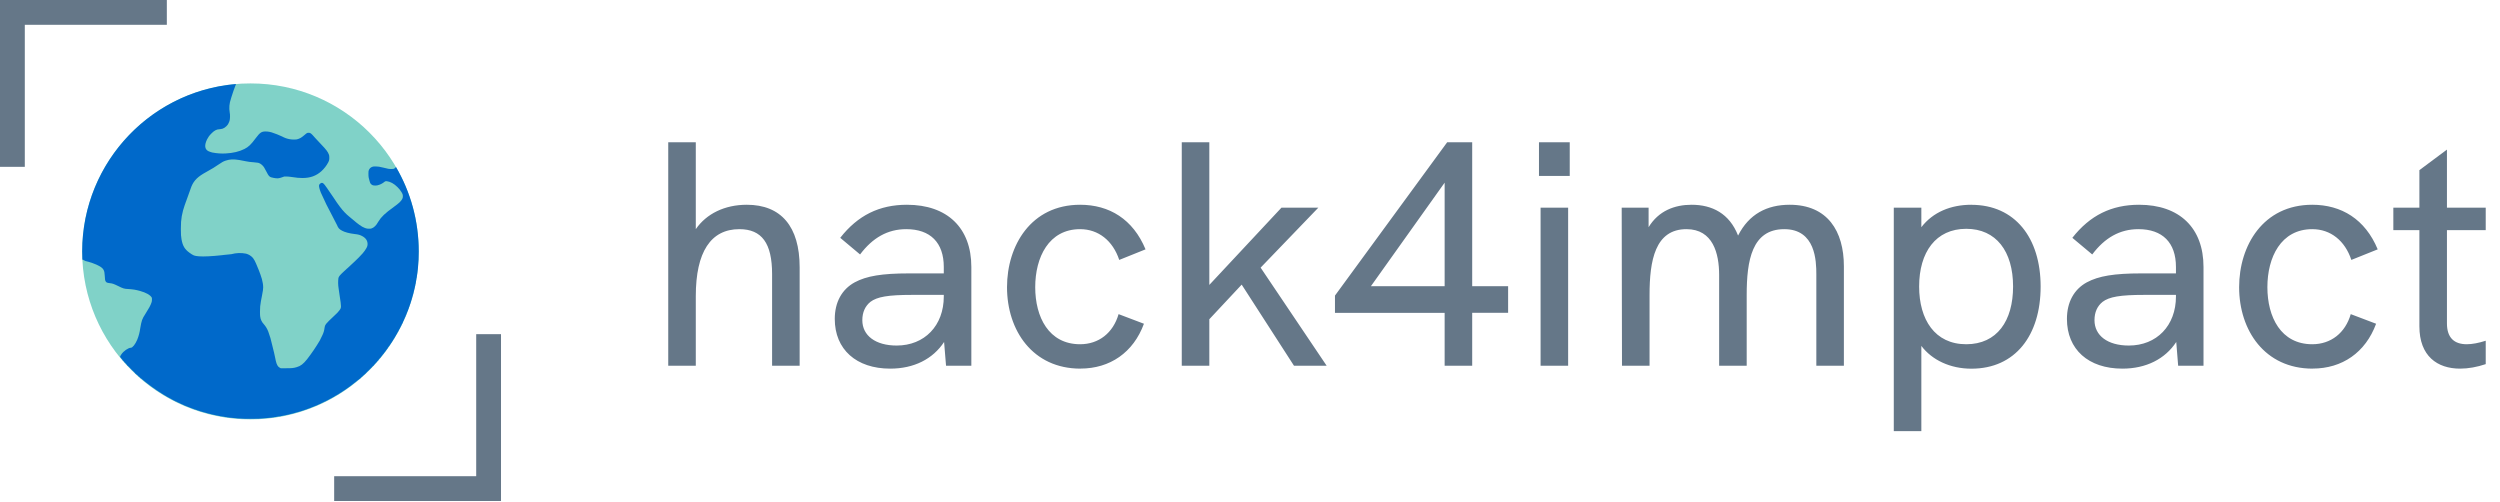
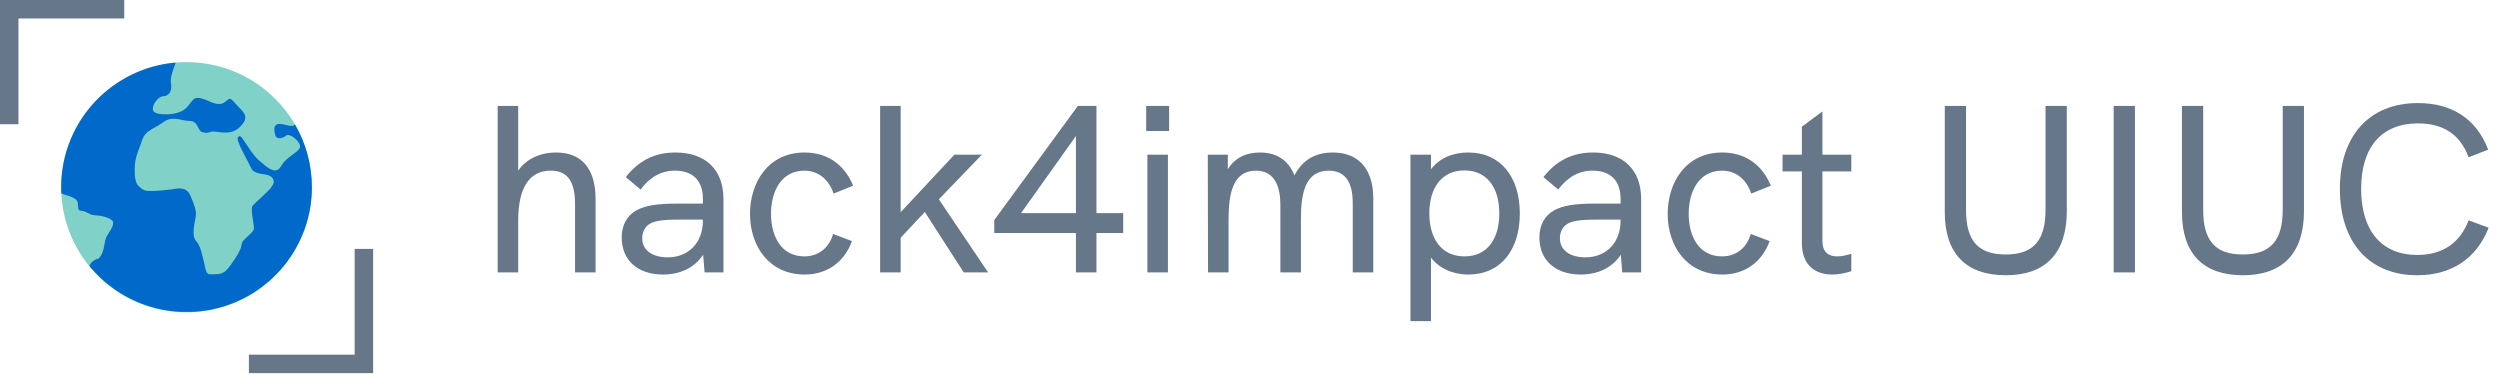
- <svg xmlns="http://www.w3.org/2000/svg" fill="none" viewBox="0 0 499 100">
-   <defs />
-   <path fill="#657788" d="M0 16.65V33.3h4.95V4.95H33.3V0H0v16.65zM100 83.35V66.7h-4.95v28.35H66.7V100H100V83.35z" />
-   <path fill="#80D2C8" d="M83.58 50.18a33.56 33.56 0 01-33.6 33.53A33.56 33.56 0 0116.4 50.18a33.56 33.56 0 0133.59-33.53 33.56 33.56 0 0133.59 33.53z" />
-   <path fill="#0069CA" fill-rule="evenodd" d="M47.1 16.77a33.56 33.56 0 00-30.65 35.1c.02-.04.05-.06.07-.06l.24.14c.11.07.26.14.32.16.17.02.91.24 1.25.35 1.36.48 2.11.93 2.35 1.42.14.29.19.5.22 1.06.05.89.07 1.03.2 1.24.14.22.3.28.84.34.5.05.78.15 1.62.56.98.49 1.23.57 1.9.6 1.06.06 1.66.16 2.48.39 1.22.34 2.04.8 2.35 1.32.03.05.04.17.04.4 0 .29-.02.37-.1.62-.2.57-.48 1.1-1.22 2.26-.66 1.02-.75 1.3-1.02 2.86a9.13 9.13 0 01-.6 2.28c-.38.9-.93 1.6-1.27 1.6-.5 0-1.47.67-1.9 1.32-.22.32-.27.45-.23.53l.06.08c.02 0 .03.01.03.03 0 .02.03.06.07.1l.15.18.15.18c.04.04.06.1.05.12 0 .02 0 .03.02.02.04-.02.34.3.32.35 0 .03.01.04.04.02.04-.01.05 0 .03.04-.01.03 0 .04.01.03.02-.01.05 0 .08.03s.04.05.03.05c0 0 .08.1.19.2.11.13.2.24.19.26-.01.03 0 .03.01.02.02-.01.17.12.35.3l.34.36.27.27.12.11.23.22c.18.18.31.33.3.35-.01.01 0 .02.02.01.02 0 .13.08.25.2a1.37 1.37 0 00.26.2c.03.04.04.07.03.09-.01.02 0 .02.03 0 .04 0 .05 0 .04.04-.02.03 0 .04.02.04.05-.02.37.28.35.32-.01.02 0 .03.02.02.02-.01.08.01.12.05a36.5 36.5 0 004.52 3.26l.15.07c.02 0 .04.02.04.03 0 .02.02.04.04.04.03 0 .05 0 .05.02l.14.09c.08.03.14.07.14.08 0 .01.02.02.05.02.02 0 .04.02.04.04 0 .01.03.03.05.03.03 0 .05 0 .05.03 0 .01.02.03.05.03.05 0 .24.1.25.13 0 .02.03.02.06.02.02 0 .04.01.04.03 0 .02.23.13.28.13.02 0 .03.01.03.03 0 .02.03.03.05.03.03 0 .05.02.05.03 0 .02.03.04.06.04s.06 0 .06.03c0 .01.02.03.05.03.02 0 .05.01.05.03 0 .01.02.03.04.03.06 0 .37.16.39.2 0 0 .03.02.07.02.03 0 .06.01.06.03 0 .02.01.03.02.02.02-.01.07.01.13.05.05.03.12.05.14.05.03 0 .05.02.05.04 0 .01.03.03.07.03.04 0 .06 0 .05.02-.03.02.13.09.28.12.04.01.07.03.07.05 0 .01.03.03.06.03.04 0 .06 0 .06.03 0 .01.03.03.07.03.03 0 .06.01.06.03 0 .01.02.03.05.03.02 0 .11.03.2.08l.2.08c.03 0 .04 0 .03.03-.01.02.02.03.06.03.04 0 .08.01.08.03 0 .02.02.03.05.03.05 0 .2.06.33.13l.1.03c.03 0 .05 0 .05.03 0 .01.04.03.08.03.05 0 .08.01.06.03 0 .02.02.03.06.03.04 0 .1.02.16.05.05.02.11.05.14.05.04 0 .06 0 .06.03 0 .01.04.03.09.03.04 0 .07.01.05.03 0 .02.02.03.06.03.05 0 .08.01.08.03 0 .01.06.03.13.04a.75.75 0 01.25.09l.06.03.13.03c.03 0 .05.01.04.03 0 .02.02.03.08.03.05 0 .1.01.1.03 0 .01.06.04.14.05.07 0 .14.03.15.05.01.01.05.03.1.03.04 0 .07 0 .07.03 0 .01.05.03.1.03s.09.01.09.03c0 .02.04.03.1.03.05 0 .09.01.09.03 0 .02.07.04.15.05.09.01.16.03.16.05 0 .01.04.03.1.03.05 0 .09.01.09.03 0 .01.05.03.1.03.07 0 .11.01.1.03-.01.02.02.03.08.03s.16.02.23.05l.2.05c.03 0 .07 0 .07.03 0 .01.05.03.1.03.06 0 .11.01.11.03 0 .01.05.03.12.03.06 0 .1.01.09.03 0 .01.07.04.18.05.12 0 .21.03.22.05.01.01.07.03.13.03s.11 0 .12.03c.01.01.07.03.13.03s.1.01.1.03c0 .02.06.03.13.03s.13.01.13.03c0 .01.1.04.24.05.14.01.25.03.25.05 0 .01.07.03.14.03.08 0 .15.01.15.03 0 .01.06.03.14.03.07 0 .14.01.14.03 0 .02.07.03.15.03.09 0 .15.01.15.03-.01.02.12.04.3.05.18.01.34.03.35.05.01.02.08.03.17.03.09 0 .15.01.15.03 0 .02.1.03.2.03.12 0 .21.01.21.03 0 .02.09.03.2.03.12 0 .2.02.2.03 0 .02.22.04.49.05.26.01.5.03.5.05.01.02.16.03.33.03.18 0 .3.01.3.03 0 .02.18.03.45.03a20.78 20.78 0 002.24.06 20.77 20.77 0 003-.12c.16 0 .3-.01.32-.03 0-.02.24-.04.5-.05.27-.01.48-.03.48-.05 0-.01.1-.03.2-.03.12 0 .21-.01.21-.03 0-.02.09-.03.2-.03.12 0 .2-.01.2-.03 0-.02.07-.03.16-.03s.16-.01.17-.03c0-.02.17-.04.35-.05.18-.01.31-.03.3-.05 0-.02.06-.03.15-.03.08 0 .15-.01.15-.03 0-.02.07-.03.14-.03.08 0 .14-.02.14-.03 0-.02.07-.03.15-.03.07 0 .14-.02.14-.03 0-.02.1-.04.25-.05.13-.01.24-.04.24-.05 0-.02.07-.03.15-.03.08 0 .13-.01.12-.03-.01-.02.02-.03.09-.03.06 0 .12-.02.13-.03 0-.02.06-.03.12-.03s.12-.02.13-.03c0-.02.1-.04.22-.05.1-.01.19-.04.18-.05 0-.02.03-.03.1-.03.06 0 .1-.02.1-.03 0-.02.06-.03.12-.03.05 0 .1-.02.1-.03 0-.02.04-.03.08-.03l.19-.05a.96.96 0 01.23-.05c.06 0 .1-.01.08-.03-.01-.02.03-.03.1-.03.05 0 .1-.02.1-.03 0-.02.05-.03.1-.03s.1-.02.1-.03c0-.02.11-.05.28-.08l.04-.02c.01-.02.06-.03.1-.03.04 0 .07-.01.07-.03 0-.02.04-.03.1-.03.05 0 .09-.02.09-.03 0-.02.03-.03.07-.03.05 0 .09-.02.1-.03 0-.02.08-.04.15-.05.08-.01.15-.04.15-.05 0-.02.04-.03.1-.03.05 0 .08-.01.07-.03-.02-.02.02-.03.07-.03s.1-.02.1-.03c0-.02.03-.03.06-.03s.07-.02.08-.03c0-.02.08-.04.15-.06.08 0 .15-.03.15-.04 0-.02.03-.03.08-.03.04 0 .07-.01.06-.03-.02-.02.01-.03.05-.03.05 0 .09-.02.09-.03 0-.02.02-.03.06-.03.03 0 .1-.03.14-.05a.45.45 0 01.16-.05c.04 0 .07-.01.06-.03-.02-.02.01-.03.06-.03.04 0 .08-.02.08-.03 0-.02.02-.03.04-.03l.1-.03c.13-.07.3-.13.34-.13.03 0 .05-.01.05-.03 0-.02.03-.03.07-.03.04 0 .08-.01.09-.03.02-.03.36-.19.43-.19.03 0 .06-.02.06-.03 0-.02.03-.03.07-.03.03 0 .05-.01.04-.03 0-.02.01-.03.05-.03.03 0 .06-.02.06-.03 0-.02.03-.04.07-.05.15-.03.3-.1.28-.12 0-.01.01-.02.05-.02s.07-.02.07-.03c0-.02.02-.04.05-.04.02 0 .09-.02.14-.05.06-.04.11-.06.13-.05 0 0 .02 0 .02-.02s.03-.03.06-.03c.04 0 .07-.01.07-.03.02-.03.33-.19.39-.19.02 0 .04-.02.04-.03 0-.02.03-.03.05-.03.03 0 .05-.02.05-.03 0-.02.03-.03.06-.03s.06-.02.06-.04c0-.01.02-.03.05-.03.02 0 .05 0 .05-.02s.04-.04.09-.05l.1-.05c.02-.02.05-.03.09-.03.03 0 .05-.02.04-.03 0-.02 0-.04.03-.04s.05 0 .05-.02c0-.01.07-.05.16-.08l.15-.09c0-.01.03-.02.07-.02.03 0 .05-.02.04-.03 0-.02 0-.04.03-.04s.05 0 .05-.02c0-.01.06-.05.14-.08.08-.04.14-.08.14-.1l.05-.01c.02 0 .04-.02.04-.04 0-.01.03-.03.07-.03.03 0 .06 0 .06-.02 0-.03.18-.13.23-.13.02 0 .06-.03.08-.06.03-.04.06-.07.08-.07.03 0 .05-.01.05-.03 0-.02.11-.07.16-.06l.02-.03c0-.02.02-.03.04-.03s.06-.03.08-.06c.03-.03.11-.08.18-.11a.73.73 0 00.17-.12c.03-.03.07-.06.1-.06.01 0 .03 0 .03-.02 0-.01.05-.05.12-.08.07-.04.12-.07.12-.09l.04-.02.1-.06a.98.98 0 01.17-.12.79.79 0 00.17-.11l.07-.06c.02 0 .05-.03.08-.06.02-.03.05-.05.07-.04.01 0 .02 0 .02-.02s.02-.03.05-.03c.02 0 .05-.02.05-.03 0-.02.02-.04.05-.04.02 0 .03-.01.02-.03 0-.02 0-.03.03-.03.02 0 .07-.03.1-.06.04-.03.08-.05.09-.04 0 .01.02 0 .02-.02s.01-.03.03-.03c.02 0 .07-.05.13-.1.05-.05.1-.1.12-.1l.1-.07a.37.37 0 01.1-.08l.1-.08a.32.32 0 01.1-.07l.12-.1.12-.1c.02 0 .1-.05.16-.12a.92.92 0 01.16-.12.8.8 0 00.16-.13.9.9 0 01.14-.12l.1-.07a3.56 3.56 0 01.47-.35c.02 0 .03 0 .02-.02-.02-.03.3-.33.35-.32.02 0 .03-.02.02-.04-.01-.04 0-.05.04-.03.03.01.04 0 .03-.01-.02-.04.06-.13.1-.1l.01-.02c0-.02.02-.04.03-.04.02 0 .1-.06.17-.14.07-.08.14-.14.16-.13.03.01.04 0 .02-.03-.01-.04 0-.05.04-.03.03.01.04 0 .03-.03-.02-.04-.01-.05.03-.03.03 0 .05 0 .03-.02-.01-.02.34-.4.59-.6a.74.74 0 00.09-.1c.03-.05.05-.06.06-.03.02.02.03.01.03-.04 0-.04.01-.06.02-.05.02 0 .05-.02.08-.05.08-.12.2-.24.22-.22.01 0 .02 0 .02-.02 0-.06.34-.39.37-.37.03.02.03 0 .02-.03-.02-.04-.01-.05.03-.03.03 0 .04 0 .03-.03-.02-.04 0-.05.03-.04.03.02.04.01.03-.02 0-.02.02-.07.07-.1.04-.04.08-.08.08-.1 0-.02.01-.03.03-.02.02.01.03 0 .03-.02s.03-.06.07-.1l.04-.05c-.01 0 0-.02.03-.05.03-.03.06-.04.08-.03.02.01.02 0 0-.03 0-.05 0-.05.04-.04.04.02.05.01.04-.01-.02-.02.01-.07.06-.1.04-.05.08-.1.08-.12 0-.01.01-.02.03-.01.02 0 .03 0 .03-.02 0-.05.09-.13.12-.1.02 0 .03 0 .02-.03-.01-.03.01-.08.06-.13a.48.48 0 00.08-.1l.07-.09.11-.13c.03-.04.06-.06.08-.05 0 0 .02-.02.02-.06 0-.05 0-.06.03-.02.03.04.03.03.03-.02 0-.03.04-.09.08-.13.04-.04.08-.08.08-.1 0-.02.01-.03.03-.02.02.01.03 0 .03-.05 0-.03.02-.05.03-.04.02 0 .03 0 .03-.03s.04-.07.08-.1c.04-.04.08-.1.08-.12 0-.03.01-.04.03-.03.02 0 .03 0 .03-.04s.01-.04.05-.01c.03.03.04.02.02-.03 0-.04 0-.07.04-.08.03-.01.05-.04.05-.07 0-.05.08-.13.1-.11.01.01.02-.01.02-.05s.01-.06.03-.05c.02.01.03 0 .03-.02 0-.05.12-.19.14-.16.01 0 .02 0 .02-.04s.03-.08.06-.1c.04-.03.07-.07.07-.1 0-.01.01-.03.03-.03.02 0 .02-.01.02-.03-.01-.01 0-.04.04-.07.03-.02.06-.07.06-.1s.02-.05.03-.04c.02.01.03 0 .03-.03 0-.04.01-.04.05-.02.03.03.03.03.03-.04-.01-.05 0-.1.06-.15l.08-.11c0-.02.02-.04.03-.04.02 0 .03-.02.03-.05 0-.02.02-.04.03-.03.02.01.04-.01.05-.06.01-.04.03-.07.05-.07.02 0 .03-.03.03-.05 0-.03.02-.04.03-.03.02 0 .03-.01.03-.05 0-.03.02-.06.03-.06.02 0 .04-.02.04-.05 0-.03 0-.04.02-.03.02 0 .04-.02.05-.06.01-.05.03-.08.05-.08.02 0 .03-.03.03-.07 0-.03.02-.05.03-.04.02.01.03-.01.03-.05 0-.06.01-.06.03-.03.03.04.04.04.04-.02 0-.03.02-.08.04-.1.03-.02.05-.06.05-.09 0-.02.02-.04.04-.03.03.02.04 0 .03-.06-.01-.07 0-.08.02-.04.03.04.03.03.03-.02 0-.04.02-.07.03-.07.02 0 .04-.04.05-.08.01-.05.03-.08.05-.08.02 0 .03-.03.03-.06 0-.04.02-.06.03-.06.02 0 .03-.03.03-.05 0-.03.02-.04.03-.03.02 0 .04-.01.04-.05s.01-.06.03-.05c.01.01.03 0 .03-.04s.02-.07.04-.08a.1.1 0 00.05-.08c0-.03.02-.06.03-.06.02 0 .03-.03.03-.07 0-.03.02-.05.03-.04.02 0 .04-.01.04-.05 0-.03.01-.05.03-.04.02 0 .03-.01.03-.05 0-.03.02-.08.04-.1a.17.17 0 00.05-.11c0-.05 0-.05.03 0 .03.03.03.02.03-.05 0-.05.02-.08.04-.07.01.01.03 0 .03-.04s.01-.07.03-.07c.02 0 .03-.03.03-.06s.02-.08.05-.1a.17.17 0 00.04-.1c0-.03.02-.04.03-.03.02 0 .03-.01.03-.05s.02-.06.04-.05c.01.01.03 0 .03-.04s.01-.07.03-.07l.04-.1c.01-.06.04-.11.05-.11.02 0 .03-.03.03-.05 0-.03.02-.05.03-.05.02 0 .04-.03.04-.06 0-.04.01-.06.03-.05.02.01.03 0 .03-.03s.02-.07.04-.1a.19.19 0 00.05-.1c0-.04.02-.06.03-.06.02 0 .03-.03.03-.07 0-.03.02-.06.03-.06.02 0 .04-.03.04-.06 0-.04.01-.06.03-.05.02.01.03-.01.03-.06 0-.04.01-.08.03-.08.02 0 .02-.01.02-.03v-.03c.03 0 .04-.03.04-.06 0-.04.02-.07.03-.07.02 0 .03-.03.03-.08 0-.07.01-.08.04-.04.02.03.03.02.03-.06s0-.1.03-.06c.02.03.03.02.03-.04 0-.05.02-.1.05-.13.02-.03.05-.06.04-.07 0-.1 0-.14.03-.12.02 0 .04-.02.04-.07 0-.04 0-.07.03-.06.02.01.03-.01.03-.06 0-.05.01-.08.03-.06.02 0 .03-.02.03-.06 0-.04.02-.1.05-.13a.18.18 0 00.04-.1c0-.04.02-.07.03-.07.02 0 .04-.04.04-.08 0-.05 0-.07.03-.06.02.01.03-.02.03-.06 0-.05.01-.08.03-.07.01.01.03-.04.04-.1.01-.07.04-.13.05-.13.02 0 .03-.04.03-.08 0-.05.02-.07.04-.06.01.01.03-.02.03-.08s0-.09.03-.08c.02.02.03-.02.03-.07 0-.06.01-.1.03-.09.01.01.03-.03.04-.1.01-.07.04-.13.05-.13.02 0 .04-.04.04-.1 0-.05 0-.08.03-.07.02.01.03-.02.03-.08 0-.08 0-.1.03-.06 0 .02.02.02.02.02v-.02l.01-.05c0-.06.01-.1.03-.1.02 0 .04-.07.05-.15.01-.07.03-.13.05-.12.01.01.03-.02.03-.07 0-.06.01-.1.03-.1.02 0 .03-.05.03-.1s.01-.09.03-.07c.02 0 .03-.02.03-.08 0-.05.02-.1.03-.1.02 0 .05-.07.05-.14.01-.08.03-.13.05-.12.01.01.03-.03.03-.1 0-.06 0-.1.03-.09.02.02.03-.02.03-.09 0-.06.01-.11.03-.11.02 0 .03-.04.03-.09 0-.05.02-.1.04-.1.01 0 .04-.08.05-.16 0-.08.03-.15.04-.15.01 0 .03-.04.03-.1 0-.05.01-.08.03-.07.02.01.03-.03.03-.12 0-.08 0-.11.03-.09.01.03.03-.02.04-.14.01-.1.04-.18.05-.19.02 0 .04-.07.04-.13 0-.08 0-.12.03-.11.02.01.03-.03.03-.12 0-.1 0-.12.03-.08h.01l.02-.07v-.04c0-.1.01-.14.03-.12h.01a125.92 125.92 0 00.04-.18c0-.12.03-.22.05-.22.01 0 .03-.05.03-.12 0-.07.01-.13.03-.13.02 0 .03-.05.03-.12a30.17 30.17 0 00.14-.61 35.68 35.68 0 00.08-.37c0-.13 0-.18.03-.14l.03-.13a29.03 29.03 0 00.16-1c0-.08 0-.12.03-.1a26.03 26.03 0 00.27-2.08 32.94 32.94 0 00.15-3.22c0-6.14-1.65-11.9-4.54-16.84l-.05.05c-.1.11-.23.23-.32.27-.13.06-.19.07-.58.07-.47 0-.57-.01-1.48-.25-.8-.2-1.17-.26-1.63-.26-.37 0-.44 0-.65.07a1.1 1.1 0 00-.72.7c-.06.16-.07.24-.07.68 0 .37.01.57.05.78.08.36.25.98.31 1.1.08.15.3.35.5.42.21.08.7.09.99.01a3.5 3.5 0 001.27-.62c.19-.17.32-.22.55-.19.69.08 1.46.5 2.13 1.18.37.37.56.61.8 1 .23.38.28.54.27.87-.01.25-.03.3-.12.48-.24.47-.6.82-1.68 1.6-1.8 1.3-2.52 1.99-3.1 2.95-.29.49-.43.69-.66.9-.22.22-.37.31-.63.42-.16.07-.24.08-.56.08-.49 0-.7-.07-1.36-.4-.24-.13-.84-.55-1.16-.82a179.55 179.55 0 01-1.38-1.15c-.64-.5-1.33-1.23-1.89-1.98-.56-.76-.65-.88-1.37-1.97a50.78 50.78 0 00-1.36-1.98l-.02-.02c-.4-.6-.64-.83-.86-.84-.2 0-.51.24-.57.45-.06.24.07.8.35 1.5a62.04 62.04 0 002.3 4.68c.36.67.78 1.49.9 1.75.3.69.43.84 1.04 1.18.51.29 1.5.55 2.5.66.73.08 1.1.18 1.54.43.7.38 1.04.9 1.05 1.58 0 .28-.05.47-.22.78a6.59 6.59 0 01-.77 1.08c-.08.1-.45.48-.8.85-.55.55-.88.86-1.76 1.67l-.07.07a24.16 24.16 0 01-.44.4l-.08.06-.12.12-.46.42c-.8.74-1 .98-1.1 1.32a7.23 7.23 0 00.04 2.1l.19 1.33c.2 1.25.28 1.87.28 2.18 0 .38-.05.5-.34.88-.24.32-.43.52-1.06 1.1-.7.64-1.46 1.4-1.59 1.59-.2.28-.25.43-.29.76a4.36 4.36 0 01-.4 1.41c-.1.23-.43.91-.55 1.13a36 36 0 01-2.55 3.75c-.77.95-1.26 1.33-2.05 1.56-.67.2-.94.22-2.15.22h-1.04l-.19-.1c-.38-.18-.62-.6-.8-1.38-.1-.42-.11-.52-.15-.72l-.02-.1a76.48 76.48 0 00-.2-.91l-.06-.23-.32-1.3a17.32 17.32 0 00-.74-2.54 4.82 4.82 0 00-.9-1.51 2.69 2.69 0 01-.73-1.56c-.05-.25-.05-1.56 0-1.97v-.02l.14-.98.04-.22.2-1.04c.17-.85.21-1.17.22-1.56 0-.48-.1-1.11-.26-1.68a19.63 19.63 0 00-.62-1.77l-.55-1.32a4.93 4.93 0 00-.61-1.1 2.76 2.76 0 00-1.38-.86 6.38 6.38 0 00-2.92.1l-.45.05-1 .1-.48.06c-1.91.21-3.63.3-4.56.22-.93-.08-1.08-.14-1.9-.73-.95-.7-1.33-1.35-1.57-2.66-.1-.55-.13-1-.13-2.06 0-1.16.05-1.79.18-2.56.12-.7.37-1.63.6-2.24l.08-.22.05-.14.04-.12.07-.18a111.21 111.21 0 00.91-2.53c.46-1.4 1.12-2.19 2.58-3.07l.98-.56a20.84 20.84 0 002-1.23c.68-.47 1-.65 1.46-.8.83-.28 1.54-.31 2.72-.12.22.03 1.13.2 1.31.25l.69.12c.1.02.5.06.87.08.38.03.77.07.87.1.3.07.6.25.85.5.28.27.4.46.79 1.22.52 1.03.66 1.16 1.47 1.3.74.14.98.12 1.65-.11l.48-.17h.42c.26 0 .6.04.9.08 1.2.18 1.64.22 2.3.22 1.55 0 2.72-.42 3.75-1.33a6.45 6.45 0 001.4-1.8c.18-.37.22-.54.21-.94 0-.33-.01-.4-.08-.6-.22-.58-.5-.95-1.54-2.04-.8-.84-.96-1-1.15-1.23-.3-.35-.34-.4-.6-.67-.34-.34-.48-.42-.76-.42-.27 0-.35.04-.81.44-.67.57-.94.72-1.54.88a4.8 4.8 0 01-2.95-.58c-.91-.4-1.14-.5-1.75-.7a4.17 4.17 0 00-1.54-.3c-.8 0-1.12.21-1.96 1.33-.96 1.3-1.45 1.76-2.27 2.17-1.03.52-2.25.81-3.73.89a10.7 10.7 0 01-2.62-.18l-.07-.01c-.25-.06-.6-.19-.79-.28-.72-.38-.8-1.19-.24-2.34.19-.39.46-.77.83-1.14.56-.6 1.1-.88 1.59-.88.15 0 .5-.06.69-.12.25-.08.5-.25.76-.5.23-.23.29-.32.41-.57.23-.47.28-.68.3-1.28 0-.44 0-.56-.06-.87a5.37 5.37 0 01.23-2.7l.1-.34a32.27 32.27 0 01.93-2.65z" clip-rule="evenodd" />
-   <path fill="#657788" d="M149.06 40.87c-4.42 0-8.07 1.8-10.18 4.87V28.39h-5.5V73h5.5V59.11c0-8.83 3-13.37 8.7-13.37 4.48 0 6.53 2.81 6.53 8.96V73h5.5V53.35c0-8.13-3.7-12.48-10.55-12.48zm31.96 0c-5.5 0-9.8 2.11-13.31 6.6l3.96 3.32c2.5-3.33 5.5-5.05 9.22-5.05 4.8 0 7.49 2.68 7.49 7.55v1.28h-6.98c-5.31 0-8.45.51-10.81 1.79-2.56 1.4-3.97 3.97-3.97 7.3 0 6.08 4.29 9.92 11.07 9.92 4.74 0 8.51-1.92 10.75-5.32l.39 4.74h5.05V53.29c0-7.81-4.8-12.42-12.86-12.42zm-2.05 28.1c-4.22 0-6.85-1.99-6.85-5.06 0-1.6.58-2.81 1.6-3.65 1.35-1.02 3.52-1.4 8.32-1.4h6.34v.32c0 5.82-3.84 9.79-9.41 9.79zm36.69 4.6c5.88 0 10.56-3.2 12.67-8.95l-5.06-1.92c-1.09 3.77-3.97 6.01-7.68 6.01-6.27 0-8.96-5.44-8.96-11.39s2.7-11.58 8.96-11.58c3.65 0 6.53 2.3 7.81 6.14l5.25-2.11c-2.5-6.02-7.23-8.9-13.06-8.9C205.8 40.87 201 49 201 57.32c0 8.64 5.12 16.26 14.66 16.26zm20.22-.57h5.5v-9.28l6.46-6.91L258.28 73h6.52l-13.18-19.58 11.52-11.97h-7.36l-14.4 15.42V28.4h-5.5V73zm57.97-15.87V28.39h-4.99L266.46 59v3.45h21.89V73h5.5V62.44h7.17v-5.31h-7.17zm-20.22 0l14.72-20.67v20.67h-14.72zm33.55-22.02h6.14V28.4h-6.14v6.72zM307.5 73h5.5V41.45h-5.5V73zm49.72-32.13c-4.54 0-8.13 1.86-10.3 6.15-1.73-4.42-5.19-6.15-9.28-6.15-3.4 0-6.6 1.22-8.58 4.48v-3.9h-5.37l.06 31.55h5.5V58.86c0-6.85 1.1-13.12 7.37-13.12 5.3 0 6.52 4.86 6.52 9.15V73h5.5V58.86c0-6.85 1.03-13.12 7.5-13.12 6.27 0 6.4 6.4 6.4 9.02V73h5.5V53.16c0-7.04-3.27-12.29-10.82-12.29zm36.27 0c-4.1 0-7.68 1.47-9.99 4.48v-3.9H378v44.6h5.5V69.04c2.12 2.82 5.76 4.55 9.99 4.55 8.77 0 13.82-6.66 13.82-16.39s-5.12-16.32-13.82-16.32zm-1.03 27.84c-6.27 0-9.4-4.93-9.4-11.52 0-6.85 3.32-11.52 9.4-11.52 5.96 0 9.35 4.48 9.35 11.52 0 6.85-3.2 11.52-9.35 11.52zm34.5-27.84c-5.5 0-9.8 2.11-13.32 6.6l3.97 3.32c2.5-3.33 5.5-5.05 9.22-5.05 4.8 0 7.49 2.68 7.49 7.55v1.28h-6.98c-5.31 0-8.45.51-10.82 1.79-2.56 1.4-3.96 3.97-3.96 7.3 0 6.08 4.28 9.92 11.07 9.92 4.73 0 8.51-1.92 10.75-5.32l.38 4.74h5.06V53.29c0-7.81-4.8-12.42-12.86-12.42zm-2.05 28.1c-4.23 0-6.85-1.99-6.85-5.06 0-1.6.57-2.81 1.6-3.65 1.34-1.02 3.52-1.4 8.32-1.4h6.34v.32c0 5.82-3.84 9.79-9.41 9.79zm36.68 4.6c5.9 0 10.56-3.2 12.68-8.95l-5.06-1.92c-1.09 3.77-3.97 6.01-7.68 6.01-6.27 0-8.96-5.44-8.96-11.39s2.69-11.58 8.96-11.58c3.65 0 6.53 2.3 7.8 6.14l5.26-2.11c-2.5-6.02-7.24-8.9-13.06-8.9-9.8 0-14.6 8.13-14.6 16.45 0 8.64 5.13 16.26 14.66 16.26zm34.56-27.64v-4.48h-7.74V29.86l-5.5 4.1v7.49h-5.2v4.48h5.2v19.2c0 5.95 3.58 8.45 8.12 8.45 1.66 0 3.4-.32 5.12-.9v-4.67c-1.4.45-2.69.7-3.78.7-2.5 0-3.96-1.28-3.96-4.16V45.93h7.74z" />
+ <svg xmlns="http://www.w3.org/2000/svg" fill="none" height="100" viewBox="0 0 670 100" width="670">
+   <path d="m0 16.648v16.648h2.475 2.475v-14.173-14.173h14.173 14.173v-2.475-2.475h-16.648-16.648z" fill="#657788" />
+   <path d="m100 83.352v-16.648h-2.475-2.475v14.173 14.173h-14.173-14.173v2.475 2.475h16.648 16.648z" fill="#657788" />
+   <path d="m83.58 50.181c0 18.519-15.039 33.531-33.591 33.531s-33.591-15.012-33.591-33.531 15.039-33.531 33.591-33.531 33.591 15.012 33.591 33.531z" fill="#80d2c8" />
+   <path clip-rule="evenodd" d="m47.108 16.772c-16.926 1.435-30.275 15.399-30.7 32.564-.001.202-.002.429-.002.68.001.485.002.851.004 1.123.007.242.016.483.028.724.003.006.007.006.011 0 .022-.028.053-.053.069-.053s.122.062.237.137c.115.075.265.147.328.159.168.028.911.246 1.241.359 1.363.474 2.115.923 2.355 1.413.14.29.187.512.218 1.064.053.886.075 1.026.206 1.238.14.225.287.284.839.34.496.05.777.147 1.616.565.979.487 1.229.565 1.909.602 1.054.059 1.656.153 2.477.381 1.213.34 2.034.805 2.342 1.323.034.056.044.168.044.406-.003.281-.019.368-.103.618-.193.568-.477 1.092-1.22 2.255-.658 1.026-.752 1.298-1.014 2.866-.175 1.054-.324 1.619-.602 2.277-.381.898-.933 1.591-1.27 1.591-.496 0-1.475.683-1.909 1.332-.215.321-.268.446-.225.53.022.041.05.072.066.072.013 0 .025.016.025.031 0 .019.031.069.072.109.037.041.106.118.153.178.047.056.115.137.15.178.034.044.056.097.047.118-.006.025 0 .034.016.025.041-.025.346.299.328.349-.006.025.006.031.037.019.041-.016.047-.006.031.034-.013.031-.009.047.009.034s.053.003.081.028c.025.028.041.05.031.05-.009 0 .072.094.184.209.112.118.197.231.187.253-.009.025 0 .031.019.019.019-.013.168.122.343.302.172.178.324.337.34.356.044.041.246.243.275.271v0c.006.006.052.05.119.115.062.059.142.137.227.219.181.175.315.324.303.343-.013.019-.006.028.019.019.022-.009.134.075.253.187.115.112.209.193.209.184 0-.009.022.006.05.031.025.028.041.062.028.081s.003.022.034.009c.041-.016.05-.009.034.031-.013.031-.006.044.019.037.05-.019.374.287.349.328-.009.016 0 .022.025.016.022-.009.075.013.119.047.041.034.122.103.178.15.059.047.137.115.178.153.041.041.084.072.094.072.009 0 .05.028.087.066.037.037.118.103.178.147.059.047.159.131.218.184.059.056.118.103.134.103.013 0 .066.044.122.094.053.053.109.094.122.094s.059.034.103.078c.044.044.094.078.112.078.016 0 .031.009.031.022 0 .016.053.059.115.103s.147.109.184.147c.041.041.087.072.106.072.016 0 .031.016.031.034 0 .016.013.025.028.016.012-.009.05.009.081.044s.075.062.1.062c.025 0 .034.013.025.031-.009.019.003.031.028.031.028 0 .05.013.05.031 0 .016.022.031.047.031s.078.034.122.078c.044.044.094.078.112.078.016 0 .031.013.031.031 0 .016.022.031.047.031.025 0 .047.009.047.022 0 .016.072.066.156.119.087.05.156.103.156.115s.022.025.047.025c.025 0 .047.013.047.025 0 .016.056.053.125.087.069.031.125.069.125.081 0 .016.016.025.031.025.019 0 .059.025.094.053.031.031.112.084.178.118s.14.084.165.109c.025.025.106.075.178.109.075.034.134.072.134.084 0 .016.022.025.047.025s.047.013.047.031c0 .016.022.031.05.031.025 0 .037.013.028.031-.009.016.003.031.031.031.025 0 .103.034.172.078s.137.078.156.078c.016 0 .031.012.031.031 0 .016.022.031.047.031.025 0 .047.009.047.022 0 .016.062.053.14.087s.14.072.14.084c0 .016.022.025.047.025.025 0 .047.013.047.031 0 .016.022.031.047.031.025 0 .047.012.047.031 0 .016.022.031.05.031.056 0 .24.097.256.131.006.016.031.025.056.025.025 0 .044.009.044.025 0 .025.228.131.281.131.019 0 .031.012.031.031 0 .016.022.031.047.031.025 0 .047.012.047.031 0 .016.028.031.062.031s.062.013.062.031c0 .016.022.031.047.031.025 0 .047.013.047.031 0 .016.022.031.047.031.053 0 .368.159.384.193.006.016.037.025.072.025.031 0 .059.016.059.034 0 .015.012.025.025.015.016-.009.072.013.125.047.056.031.122.059.147.059.025 0 .047.013.047.031 0 .016.031.031.069.031s.056.009.047.022c-.022.019.137.09.284.125.037.009.069.028.069.044 0 .015.028.028.062.028s.062.013.062.031c0 .016.028.031.062.031s.062.013.062.031c0 .016.022.031.047.031.025 0 .118.034.209.078.087.044.181.078.203.078.025 0 .034.013.025.031-.013.019.015.031.059.031s.081.013.081.031c0 .016.022.031.05.031.047 0 .206.062.331.128.031.016.078.028.103.028.025 0 .047.012.047.031 0 .016.037.031.081.031.044 0 .072.012.059.031-.009.019.013.031.053.031.041 0 .112.022.162.047.047.025.115.047.147.047.034 0 .059.013.059.031 0 .016.037.031.081.031s.072.013.059.031.016.031.059.031c.044 0 .081.013.081.028 0 .016.056.034.125.047.072.009.156.034.187.05.017.009.04.02.062.031.023.011.045.022.062.031.034.016.09.031.125.031.037 0 .056.013.047.031-.013.019.022.031.075.031.053 0 .097.013.097.028s.062.037.14.047c.075.012.147.034.156.053.013.016.053.028.097.028.041 0 .075.012.075.031 0 .015.044.031.094.031.053 0 .094.013.094.031 0 .016.044.031.093.031.053 0 .094.013.094.028s.072.037.156.05c.087.013.156.034.156.05s.044.028.094.028c.053 0 .094.013.094.031 0 .016.05.031.112.031.066 0 .103.012.09.031-.013.019.022.031.084.031.056.003.159.022.228.047.069.025.156.047.197.047.037 0 .069.013.069.031 0 .016.05.031.109.031.059 0 .109.013.109.031 0 .016.05.031.112.031.059 0 .103.013.094.028-.009.016.072.037.184.05.112.009.209.034.218.05.013.016.066.028.125.028s.115.013.125.031c.009.016.069.031.128.031.059 0 .106.013.106.031 0 .016.056.031.125.031.069 0 .125.013.125.028s.112.037.25.05c.137.013.249.034.249.05s.062.028.14.028c.078 0 .14.012.14.031 0 .016.062.031.14.031s.14.012.14.031c0 .016.072.031.159.031.084 0 .15.013.14.028-.009.016.128.037.309.05s.337.034.346.05.084.028.172.028c.084 0 .153.013.153.031s.087.031.203.031.203.013.203.031.087.031.203.031c.112 0 .203.012.203.028s.218.037.483.05c.265.013.493.034.502.05.009.016.156.028.328.028.184 0 .309.013.309.031s.169.031.446.031c.296 0 .427.009.396.031-.031.019.611.031 1.84.031 1.229 0 1.871-.013 1.84-.031-.031-.022.1-.031.399-.031.274 0 .443-.013.443-.031s.125-.031.309-.031c.172 0 .318-.013.328-.028.009-.016.237-.037.502-.05.265-.012.483-.034.483-.05s.09-.028.203-.028c.115 0 .203-.013.203-.031s.087-.031.203-.031.203-.013.203-.031.069-.031.153-.031c.087 0 .162-.013.172-.028s.165-.037.346-.05.318-.034.309-.05c-.009-.016.056-.028.14-.028.087 0 .159-.016.159-.031 0-.019.062-.031.14-.031s.14-.016.14-.031c0-.019.062-.031.14-.031.078 0 .14-.013.14-.028s.112-.037.249-.05c.137-.013.25-.034.25-.05s.066-.028.143-.028c.084 0 .134-.013.122-.031s.025-.031.09-.031c.059 0 .118-.016.128-.031.009-.019.066-.031.125-.031s.112-.012.125-.028c.009-.016.106-.041.218-.05.112-.013.193-.034.184-.05-.009-.016.034-.028.094-.028.062 0 .112-.016.112-.031 0-.019.05-.031.109-.031.059 0 .109-.016.109-.031 0-.019.031-.031.072-.031.037 0 .125-.022.193-.047.069-.025.172-.044.228-.047.062 0 .097-.013.084-.031-.013-.019.025-.031.09-.031.062 0 .112-.016.112-.031 0-.019.044-.031.094-.031.053 0 .094-.013.094-.028 0-.022.118-.053.287-.078.009-.003.031-.012.044-.025.013-.016.056-.025.097-.025.041 0 .072-.016.072-.031 0-.019.044-.031.093-.031.053 0 .094-.016.094-.031 0-.019.034-.031.075-.031.044 0 .084-.013.097-.028.009-.019.081-.041.156-.053.078-.009.14-.031.14-.047s.044-.028.097-.028c.053 0 .087-.013.075-.031s.022-.031.075-.031.097-.016.097-.031c0-.019.028-.031.059-.031.034 0 .069-.012.081-.028.009-.019.081-.041.156-.053.078-.009.14-.031.14-.047 0-.015.037-.028.081-.028.044 0 .072-.013.059-.031s.016-.031.059-.031.081-.016.081-.031c0-.019.025-.031.059-.031.031 0 .1-.022.147-.047.05-.025.122-.047.162-.047.041 0 .062-.012.053-.031-.013-.019.016-.031.059-.031.044 0 .081-.016.081-.031 0-.019.022-.031.047-.031.025 0 .072-.013.103-.028.125-.066.284-.128.331-.128.028 0 .05-.016.05-.031 0-.019.034-.031.075-.031.041 0 .081-.012.087-.025.016-.037.362-.193.43-.193.034 0 .062-.016.062-.031 0-.019.028-.031.066-.031.034 0 .053-.013.044-.031-.009-.019.009-.031.044-.031.037 0 .066-.013.066-.028 0-.016.031-.034.072-.044.143-.034.302-.106.281-.125-.009-.013.009-.022.047-.022s.069-.016.069-.031c0-.019.022-.031.047-.031.025 0 .09-.028.147-.059.053-.034.109-.056.125-.047.012.009.025 0 .025-.015 0-.019.028-.034.059-.034.034 0 .066-.009.072-.025.016-.034.331-.193.384-.193.025 0 .047-.016.047-.031 0-.019.022-.031.047-.031.025 0 .047-.016.047-.031 0-.019.028-.031.062-.031s.062-.016.062-.031c0-.019.022-.031.047-.031.025 0 .047-.013.047-.028s.041-.037.094-.05c.05-.013.1-.034.109-.05.013-.016.047-.028.081-.028s.053-.013.044-.031c-.009-.016.003-.031.028-.031.028 0 .05-.013.05-.025 0-.013.072-.05.156-.084.087-.034.156-.072.156-.084s.028-.025.066-.025c.034 0 .053-.016.044-.031-.009-.019.003-.031.028-.031.028 0 .05-.009.05-.025 0-.012.062-.05.14-.084s.14-.072.14-.087c0-.013.022-.022.047-.022.025 0 .047-.015.047-.031 0-.019.028-.031.062-.031s.062-.009.062-.025c0-.028.178-.131.231-.131.019 0 .056-.028.081-.062.025-.034.062-.062.084-.062.022 0 .041-.012.041-.028 0-.025.115-.075.165-.069.013.003.022-.012.022-.028 0-.019.016-.031.034-.031.022 0 .059-.025.087-.056.028-.028.106-.081.175-.115.069-.034.147-.087.175-.118.028-.028.066-.053.087-.053.019 0 .034-.009.034-.025 0-.013.056-.05.125-.081.069-.034.125-.072.125-.087 0-.013.016-.025.031-.025.019 0 .062-.025.097-.059.034-.031.115-.084.178-.115.062-.034.137-.084.165-.115.028-.028.062-.053.078-.053s.05-.028.075-.059c.022-.034.053-.056.069-.047.012.009.025 0 .025-.016 0-.019.022-.034.047-.034s.047-.016.047-.031c0-.019.022-.031.05-.031.025 0 .037-.016.028-.031-.009-.019 0-.031.025-.031.022 0 .072-.028.106-.059.037-.034.075-.053.084-.044.009.013.019.003.019-.016 0-.022.016-.037.031-.037.019 0 .075-.041.131-.093.053-.05.109-.094.122-.094.013 0 .059-.034.103-.078.044-.044.087-.078.097-.078.009 0 .053-.034.097-.078.044-.044.09-.078.103-.078s.069-.044.122-.094c.056-.053.109-.094.122-.094.016 0 .087-.056.159-.125.075-.069.147-.125.156-.125.013 0 .081-.056.156-.125.072-.069.137-.125.147-.125.009 0 .053-.031.094-.072.041-.037.118-.106.178-.153.056-.047.137-.115.178-.15.044-.034.097-.056.119-.047.025.006.034 0 .025-.016-.022-.037.29-.331.346-.324.022.003.031-.016.019-.044-.013-.034-.003-.044.037-.028.031.012.047.009.034-.009-.022-.037.062-.131.09-.103.009.012.019.003.019-.016 0-.022.016-.037.034-.037s.09-.062.162-.14c.069-.078.143-.137.165-.128.028.009.034 0 .022-.034-.016-.037-.006-.047.031-.031.037.013.044.006.031-.031-.016-.041-.006-.047.034-.031.034.013.047.009.031-.013-.016-.025.34-.396.586-.608.022-.019.062-.066.087-.1.031-.05.05-.056.069-.028.016.025.025.013.025-.034 0-.041.013-.066.025-.056.016.009.047-.013.072-.05.084-.122.206-.24.228-.222.009.009.019.003.019-.019 0-.059.334-.387.371-.365.022.016.025.003.013-.031-.016-.041-.009-.05.031-.034.037.013.044.006.031-.031-.016-.037-.006-.047.031-.031.034.012.044.006.034-.022-.009-.025.019-.072.062-.106.044-.034.081-.078.081-.1 0-.019.015-.025.031-.016.019.009.031.003.031-.019 0-.019.031-.062.069-.093.034-.034.056-.059.044-.059-.012 0 0-.022.025-.05.028-.025.062-.041.081-.028s.022-.003.009-.034c-.016-.044-.009-.05.034-.034.034.013.047.009.034-.013-.013-.016.016-.066.059-.106.044-.041.081-.09.081-.109s.016-.025.031-.016c.019.009.031.003.031-.016 0-.053.087-.131.125-.109.016.009.022 0 .012-.025-.009-.025.019-.081.062-.125.044-.047.081-.09.081-.1 0-.009.031-.05.072-.09.037-.041.087-.103.112-.137.025-.037.056-.059.072-.05.013.009.025-.016.025-.056 0-.056.006-.062.031-.025.025.041.031.037.031-.013 0-.031.034-.09.078-.131.044-.041.078-.087.078-.106s.016-.025.031-.016c.019.009.031-.009.031-.047s.016-.056.031-.047c.019.009.031-.003.031-.028 0-.025.034-.072.078-.106.044-.034.078-.084.078-.115 0-.028.016-.041.031-.031.019.009.031-.003.031-.034 0-.041.009-.044.044-.016.037.031.041.025.028-.025-.009-.044 0-.072.034-.084.028-.009.05-.041.05-.066 0-.056.078-.137.106-.112.009.013.019-.013.019-.05s.013-.059.031-.05.031.003.031-.016c0-.053.112-.19.137-.165.009.009.019-.006.019-.041 0-.034.028-.081.062-.106.034-.025.062-.062.062-.084 0-.022.016-.041.034-.041.016 0 .025-.012.016-.025-.009-.016.013-.047.047-.069.031-.025.059-.072.059-.103s.016-.047.031-.037c.019.009.031-.003.031-.034 0-.041.009-.044.044-.016s.037.022.028-.041c-.009-.05.009-.097.066-.153.044-.044.081-.097.081-.115 0-.016.016-.031.031-.031.019 0 .031-.022.031-.05 0-.025.013-.041.028-.031s.037-.016.047-.059c.013-.044.034-.078.05-.078.019 0 .031-.022.031-.05 0-.025.016-.037.031-.028.019.009.031-.009.031-.044 0-.037.016-.066.031-.066.019 0 .031-.022.031-.05 0-.025.013-.041.028-.031.016.009.037-.016.047-.059.013-.044.034-.078.05-.078.019 0 .031-.028.031-.066 0-.034.016-.053.031-.044.019.009.031-.013.031-.053 0-.056.006-.062.031-.025.025.037.031.034.031-.019 0-.037.022-.084.047-.106.025-.022.047-.059.047-.084 0-.028.019-.041.041-.031.031.013.041-.006.031-.066-.013-.066-.006-.075.019-.037.028.037.034.034.034-.025 0-.037.013-.069.028-.069.015 0 .037-.034.047-.078.013-.044.034-.078.05-.078.019 0 .031-.028.031-.062s.016-.062.031-.062c.019 0 .031-.022.031-.05 0-.025.016-.037.031-.028.019.009.031-.009.031-.047 0-.037.016-.056.031-.047.019.009.031-.009.031-.047 0-.034.022-.072.047-.081.025-.013.047-.047.047-.078s.016-.059.031-.059c.019 0 .031-.028.031-.066 0-.034.016-.053.031-.044.019.009.031-.009.031-.047 0-.037.016-.056.031-.047.019.009.031-.009.031-.044s.022-.081.047-.109c.025-.025.047-.072.047-.103 0-.047.006-.05.031-.009.025.037.031.028.031-.041 0-.05.012-.081.031-.069.019.009.031-.009.031-.044 0-.037.015-.066.031-.066.019 0 .031-.028.031-.059 0-.034.022-.081.047-.109.025-.025.047-.069.047-.097s.016-.041.031-.031c.019.009.031-.009.031-.047s.016-.056.031-.047c.019.009.031-.009.031-.044 0-.037.012-.066.028-.066s.037-.05.047-.109c.013-.059.034-.109.05-.109.019 0 .031-.022.031-.047 0-.025.016-.047.031-.047.019 0 .031-.028.031-.066 0-.034.016-.053.031-.044.019.009.031-.003.031-.031 0-.028.022-.072.047-.097.025-.028.047-.075.047-.109 0-.031.016-.059.031-.059.019 0 .031-.028.031-.062s.016-.062.031-.062c.019 0 .031-.028.031-.066 0-.034.016-.053.031-.044.019.013.031-.016.031-.059 0-.044.016-.081.034-.081.016 0 .022-.012.013-.031-.009-.019-.003-.031.013-.031.019 0 .034-.028.034-.062s.016-.062.031-.062c.019 0 .031-.037.031-.087 0-.066.006-.075.031-.037.022.034.031.019.031-.062 0-.081.009-.097.031-.062.025.037.031.028.031-.037 0-.047.022-.103.047-.131.028-.025.05-.056.047-.066-.006-.097.006-.14.031-.125.019.012.031-.016.031-.062s.013-.075.031-.062.031-.016.031-.062.013-.075.031-.062c.019.009.031-.016.031-.059 0-.041.022-.097.047-.125.025-.025.047-.075.047-.109 0-.037.016-.066.031-.066.019 0 .031-.037.031-.081 0-.044.013-.072.031-.059.019.012.031-.016.031-.062 0-.044.013-.075.028-.066.016.009.034-.037.047-.106.009-.069.034-.125.05-.125.019 0 .031-.037.031-.081 0-.044.012-.072.031-.059.019.013.031-.022.031-.078 0-.056.013-.09.031-.078.019.013.031-.022.031-.078 0-.053.013-.09.028-.081.016.009.034-.037.047-.106.009-.069.034-.125.05-.125.019 0 .031-.044.031-.097 0-.053.013-.087.031-.075s.031-.022.031-.084c0-.078.009-.09.031-.056.01.016.018.022.023.016.002-.004.003-.009.005-.013.002-.012.004-.031.004-.059 0-.053.012-.1.028-.1.019 0 .041-.062.053-.14.009-.078.031-.131.047-.122.016.009.028-.028.028-.078 0-.053.016-.097.031-.097.019 0 .031-.044.031-.097s.013-.087.031-.075c.019.013.031-.019.031-.075 0-.05.016-.097.034-.103.016-.006.041-.069.05-.143.009-.072.028-.122.044-.112.016.009.028-.034.028-.097 0-.069.013-.106.031-.094s.031-.025.031-.09c0-.062.016-.112.031-.112.019 0 .031-.041.031-.09s.016-.097.034-.103c.019-.006.041-.078.05-.159.009-.081.031-.147.044-.147.016 0 .028-.044.028-.097s.012-.087.031-.075c.019.012.031-.034.031-.116 0-.084.009-.118.028-.093.016.028.031-.025.044-.14.009-.1.034-.184.053-.19.016-.006.031-.069.031-.134 0-.075.013-.118.031-.106.019.012.031-.034.031-.115 0-.097.009-.122.031-.087.004.006.007.01.011.012.007-.025.013-.05.02-.075 0-.014.001-.029.001-.046 0-.097.009-.14.028-.116.004.007.008.008.013.003.008-.031.016-.063.024-.094.004-.025.007-.054.01-.087.013-.122.034-.221.053-.221.015 0 .028-.056.028-.125s.016-.125.031-.125c.019 0 .031-.056.031-.128 0-.075.013-.119.031-.106.003.002.005.002.008.002.008-.034.015-.068.023-.102 0-.008 0-.016 0-.025 0-.078.013-.137.028-.128.002.001.004 0.0.006-.002.011-.051.022-.102.034-.152.004-.03.007-.063.01-.098.016-.175.031-.253.05-.225.002.004.005.006.007.007.007-.033.014-.067.021-.1 0-.015.001-.032.001-.05 0-.131.009-.175.031-.14.002.003.004.005.005.007.009-.044.018-.089.026-.134 0-.002 0-.005 0-.007 0-.112.013-.175.031-.162 0.0 0.0.001 0.0.001.001.01-.054.02-.108.03-.162.001-.093.013-.161.028-.153.02-.114.04-.228.059-.343.004-.06.007-.122.007-.178 0-.072.013-.112.031-.1.003.002.005.002.007.001.008-.05.016-.1.024-.15 0-.009 0-.018 0-.028 0-.129.008-.178.028-.155.012-.082.024-.163.035-.245.002-.103.011-.163.024-.171.049-.361.092-.724.13-1.089.007-.105.016-.19.024-.238.015-.156.029-.312.041-.469.002-.125.007-.196.017-.216.062-.836.094-1.681.094-2.533 0-6.139-1.653-11.893-4.538-16.842-.015.016-.031.034-.05.054-.097.109-.234.225-.318.265-.137.066-.19.075-.586.072-.465 0-.565-.016-1.478-.249-.798-.206-1.167-.265-1.625-.265-.371 0-.449.009-.652.078-.359.122-.583.337-.724.696-.062.162-.072.237-.072.68-.003.368.013.574.056.78.072.359.246.976.309 1.095.081.159.306.352.49.421.218.084.699.09.998.016.455-.115 1.014-.39 1.266-.618.19-.175.321-.222.558-.193.683.084 1.45.508 2.124 1.182.371.371.561.608.798.995.231.384.281.543.268.876-.009.246-.022.306-.112.48-.243.468-.608.814-1.688 1.594-1.79 1.294-2.517 1.99-3.094 2.957-.287.483-.433.683-.658.898-.228.218-.371.312-.633.421-.162.066-.237.075-.561.075-.487 0-.702-.066-1.357-.406-.237-.125-.842-.546-1.167-.811-.153-.125-.995-.836-1.142-.961-.044-.037-.147-.125-.234-.193-.636-.502-1.326-1.226-1.89-1.981-.561-.755-.646-.876-1.369-1.965-.483-.724-.773-1.148-1.139-1.653-.033-.045-.13-.188-.226-.328l-.014-.021c-.399-.602-.639-.833-.861-.836-.209 0-.515.234-.571.446-.062.237.066.802.346 1.5.281.705.468 1.107 1.148 2.452.315.627.586 1.151.599 1.17.013.016.118.212.234.437.054.104.117.222.174.33.064.121.121.229.154.293.355.664.773 1.485.889 1.747.303.686.44.839 1.051 1.182.508.284 1.503.546 2.505.658.721.081 1.082.181 1.535.427.696.381 1.039.901 1.045 1.585 0 .278-.053.465-.218.777-.106.203-.446.708-.558.83-.031.034-.125.147-.209.25-.084.103-.449.487-.811.852-.546.552-.867.861-1.753 1.675-.008.006-.034.031-.073.066-.055.051-.136.124-.22.199-.084.075-.165.148-.22.199-.039.035-.066.06-.073.066-.007.007-.052.049-.123.113-.109.1-.28.256-.464.426-.805.739-1.004.976-1.104 1.316-.059.203-.069 1.176-.013 1.6.019.14.047.368.062.505.031.262.14 1.029.187 1.326.2 1.244.281 1.865.281 2.177 0 .377-.047.502-.337.886-.24.315-.437.515-1.067 1.095-.696.636-1.457 1.397-1.585 1.588-.197.287-.253.437-.287.761-.044.387-.156.83-.281 1.12-.016.034-.072.169-.125.296-.1.231-.434.911-.552 1.123-.596 1.048-1.803 2.826-2.551 3.759-.764.948-1.26 1.326-2.046 1.553-.667.193-.942.221-2.149.225h-1.045l-.184-.093c-.381-.193-.624-.618-.798-1.391-.094-.421-.115-.521-.153-.714-.006-.028-.014-.065-.024-.109-.044-.207-.12-.561-.167-.764-.007-.028-.02-.08-.036-.142-.017-.07-.038-.154-.058-.232-.069-.271-.197-.798-.312-1.294-.271-1.151-.483-1.878-.749-2.539-.259-.655-.515-1.089-.889-1.516-.455-.518-.577-.777-.739-1.56-.05-.249-.05-1.556 0-1.965l.003-.026c.038-.288.049-.375.143-.972.014-.09.024-.155.035-.22.03-.176.065-.352.202-1.044.168-.855.212-1.17.215-1.563 0-.474-.097-1.11-.253-1.681-.115-.406-.424-1.307-.546-1.585-.028-.062-.062-.143-.075-.178-.025-.062-.468-1.126-.552-1.326-.187-.44-.434-.883-.611-1.092-.346-.412-.864-.739-1.382-.87-.764-.197-1.585-.169-2.913.093-.078.016-.281.041-.452.059-.226.02-.444.044-1.008.107-.136.015-.292.032-.474.052-1.915.212-3.631.293-4.56.218-.926-.075-1.085-.137-1.897-.73-.951-.699-1.335-1.347-1.572-2.658-.1-.549-.128-1.008-.128-2.059 0-1.157.044-1.79.175-2.558.122-.708.371-1.635.599-2.246.018-.045.048-.129.08-.217.017-.048.035-.097.051-.142.015-.041.03-.083.044-.121.03-.082.055-.151.065-.175.028-.066.43-1.129.53-1.404.103-.275.271-.77.387-1.126.452-1.407 1.111-2.193 2.576-3.075.128-.078.571-.328.983-.555.412-.228.808-.455.88-.505.072-.047.137-.087.15-.087.034 0 .359-.215.967-.639.68-.474 1.008-.655 1.457-.805.83-.278 1.544-.309 2.723-.118.218.034 1.129.209 1.31.253.128.028.346.069.689.125.103.019.496.053.873.078.378.025.767.066.864.09.299.078.608.262.852.502.281.274.402.465.789 1.226.527 1.029.667 1.154 1.469 1.301.742.137.983.118 1.656-.115l.48-.165.421.003c.253.003.605.031.889.072 1.21.181 1.644.222 2.314.222 1.538 0 2.714-.418 3.74-1.332.577-.515 1.182-1.282 1.41-1.787.172-.381.209-.546.206-.951-.003-.328-.013-.402-.087-.605-.215-.571-.49-.939-1.538-2.031-.805-.839-.954-.998-1.148-1.232-.293-.352-.343-.406-.608-.674-.331-.334-.474-.415-.749-.418-.268 0-.349.044-.817.443-.664.568-.939.724-1.541.88-.19.05-.955.044-1.229-.012-.593-.119-1.008-.256-1.716-.568-.911-.406-1.145-.499-1.747-.696-.792-.259-1.051-.312-1.541-.312-.805 0-1.126.221-1.962 1.341-.961 1.291-1.45 1.756-2.274 2.171-1.029.518-2.252.808-3.724.886-.873.047-1.943-.016-2.477-.14-.031-.009-.089-.022-.147-.036-.024-.006-.048-.011-.071-.017-.25-.059-.605-.184-.786-.281-.717-.381-.802-1.185-.243-2.333.19-.393.465-.777.827-1.148.565-.586 1.098-.88 1.594-.88.153 0 .499-.059.689-.118.246-.078.502-.246.761-.505.228-.225.29-.312.412-.561.228-.471.274-.68.293-1.279.012-.443.003-.565-.056-.873-.156-.811-.094-1.556.225-2.667.002-.008.005-.018.009-.03.021-.072.063-.214.1-.345.168-.586.477-1.475.808-2.339.044-.112.085-.22.118-.306z" fill="#0069ca" fill-rule="evenodd" />
+   <path d="m149.056 40.872c-4.416 0-8.064 1.792-10.176 4.864v-17.344h-5.504v44.608h5.504v-13.888c0-8.832 3.008-13.376 8.704-13.376 4.48 0 6.528 2.816 6.528 8.96v18.304h5.504v-19.648c0-8.128-3.712-12.48-10.56-12.48zm31.962 0c-5.504 0-9.792 2.112-13.312 6.592l3.968 3.328c2.496-3.328 5.504-5.056 9.216-5.056 4.8 0 7.488 2.688 7.488 7.552v1.28h-6.976c-5.312 0-8.448.512-10.816 1.792-2.56 1.408-3.968 3.968-3.968 7.296 0 6.08 4.288 9.92 11.072 9.92 4.736 0 8.512-1.92 10.752-5.312l.384 4.736h5.056v-19.712c0-7.808-4.8-12.416-12.864-12.416zm-2.048 28.096c-4.224 0-6.848-1.984-6.848-5.056 0-1.6.576-2.816 1.6-3.648 1.344-1.024 3.52-1.408 8.32-1.408h6.336v.32c0 5.824-3.84 9.792-9.408 9.792zm36.687 4.608c5.888 0 10.56-3.2 12.672-8.96l-5.056-1.92c-1.088 3.776-3.968 6.016-7.68 6.016-6.272 0-8.96-5.44-8.96-11.392s2.688-11.584 8.96-11.584c3.648 0 6.528 2.304 7.808 6.144l5.248-2.112c-2.496-6.016-7.232-8.896-13.056-8.896-9.792 0-14.592 8.128-14.592 16.448 0 8.64 5.12 16.256 14.656 16.256zm20.219-.576h5.504v-9.28l6.464-6.912 10.432 16.192h6.528l-13.184-19.584 11.52-11.968h-7.36l-14.4 15.424v-28.48h-5.504zm57.978-15.872v-28.736h-4.992l-22.4 30.592v3.456h21.888v10.56h5.504v-10.56h7.168v-5.312zm-20.224 0 14.72-20.672v20.672zm33.551-22.016h6.144v-6.72h-6.144zm.32 37.888h5.504v-31.552h-5.504zm49.722-32.128c-4.544 0-8.128 1.856-10.304 6.144-1.728-4.416-5.184-6.144-9.28-6.144-3.392 0-6.592 1.216-8.576 4.48v-3.904h-5.376l.064 31.552h5.504v-14.144c0-6.848 1.088-13.12 7.36-13.12 5.312 0 6.528 4.864 6.528 9.152v18.112h5.504v-14.144c0-6.848 1.024-13.12 7.488-13.12 6.272 0 6.4 6.4 6.4 9.024v18.24h5.504v-19.84c0-7.04-3.264-12.288-10.816-12.288zm36.266 0c-4.096 0-7.68 1.472-9.984 4.48v-3.904h-5.504v44.608h5.504v-17.024c2.112 2.816 5.76 4.544 9.984 4.544 8.768 0 13.824-6.656 13.824-16.384s-5.12-16.32-13.824-16.32zm-1.024 27.84c-6.272 0-9.408-4.928-9.408-11.52 0-6.848 3.328-11.52 9.408-11.52 5.952 0 9.344 4.48 9.344 11.52 0 6.848-3.2 11.52-9.344 11.52zm34.491-27.84c-5.504 0-9.792 2.112-13.312 6.592l3.968 3.328c2.496-3.328 5.504-5.056 9.216-5.056 4.8 0 7.488 2.688 7.488 7.552v1.28h-6.976c-5.312 0-8.448.512-10.816 1.792-2.56 1.408-3.968 3.968-3.968 7.296 0 6.08 4.288 9.92 11.072 9.92 4.736 0 8.512-1.92 10.752-5.312l.384 4.736h5.056v-19.712c0-7.808-4.8-12.416-12.864-12.416zm-2.048 28.096c-4.224 0-6.848-1.984-6.848-5.056 0-1.6.575-2.816 1.6-3.648 1.344-1.024 3.52-1.408 8.32-1.408h6.336v.32c0 5.824-3.84 9.792-9.408 9.792zm36.686 4.608c5.888 0 10.56-3.2 12.672-8.96l-5.056-1.92c-1.088 3.776-3.968 6.016-7.68 6.016-6.272 0-8.96-5.44-8.96-11.392s2.688-11.584 8.96-11.584c3.648 0 6.528 2.304 7.808 6.144l5.248-2.112c-2.496-6.016-7.232-8.896-13.056-8.896-9.792 0-14.592 8.128-14.592 16.448 0 8.64 5.12 16.256 14.656 16.256zm34.556-27.648v-4.48h-7.744v-11.584l-5.504 4.096v7.488h-5.184v4.48h5.184v19.2c0 5.952 3.584 8.448 8.128 8.448 1.664 0 3.392-.32 5.12-.896v-4.672c-1.408.448-2.688.704-3.776.704-2.496 0-3.968-1.28-3.968-4.16v-18.624zm41.369 27.84c10.688 0 16.384-5.888 16.384-17.216v-28.16h-5.696v27.776c0 8.32-3.264 12.032-10.688 12.032-7.36 0-10.624-3.648-10.624-11.904v-27.904h-5.696v28.48c0 11.072 5.696 16.896 16.32 16.896zm28.951-.768h5.696v-44.608h-5.696zm34.612.768c10.688 0 16.384-5.888 16.384-17.216v-28.16h-5.696v27.776c0 8.32-3.264 12.032-10.688 12.032-7.36 0-10.624-3.648-10.624-11.904v-27.904h-5.696v28.48c0 11.072 5.696 16.896 16.32 16.896zm46.743 0c9.088 0 15.872-4.416 19.136-12.736l-5.376-1.984c-2.304 6.144-7.104 9.28-13.76 9.28-9.536 0-15.04-6.464-15.04-17.728 0-11.2 5.504-17.536 15.232-17.536 6.72 0 11.328 2.944 13.568 9.088l5.248-2.048c-3.136-8.256-9.729-12.48-18.816-12.48-12.992 0-20.928 8.704-20.928 22.976 0 14.4 7.872 23.168 20.736 23.168z" fill="#657788" />
</svg>
